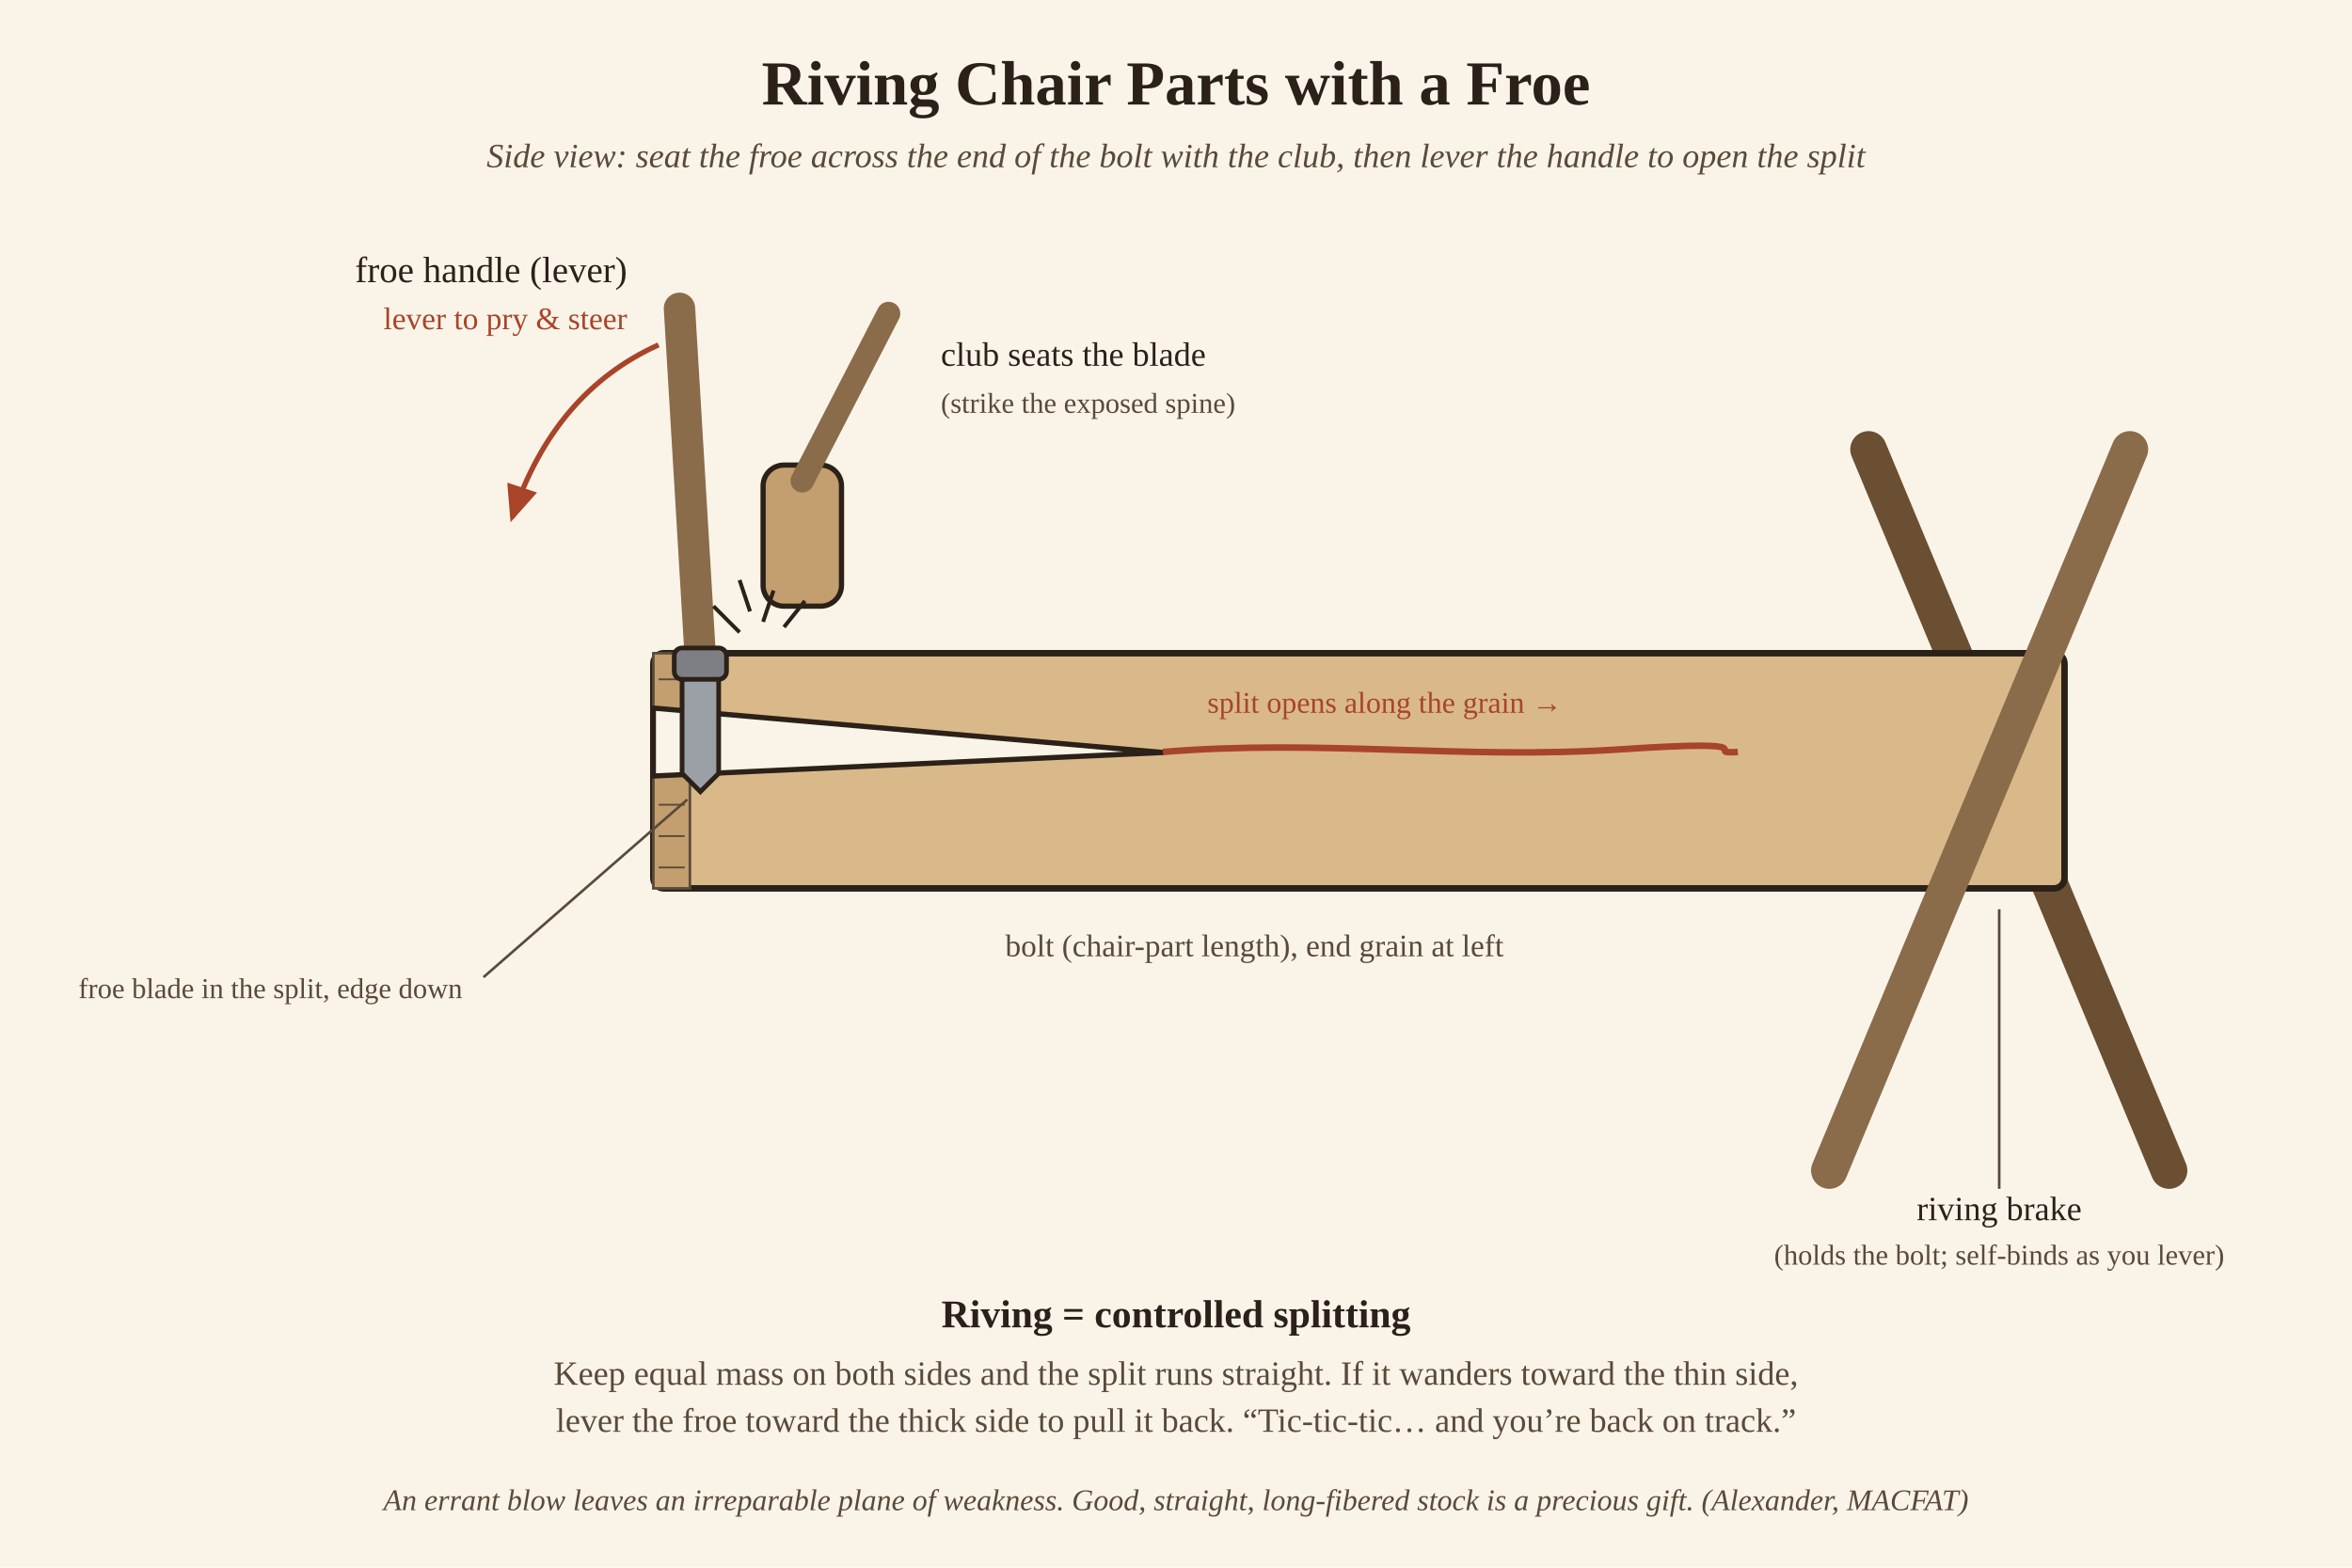
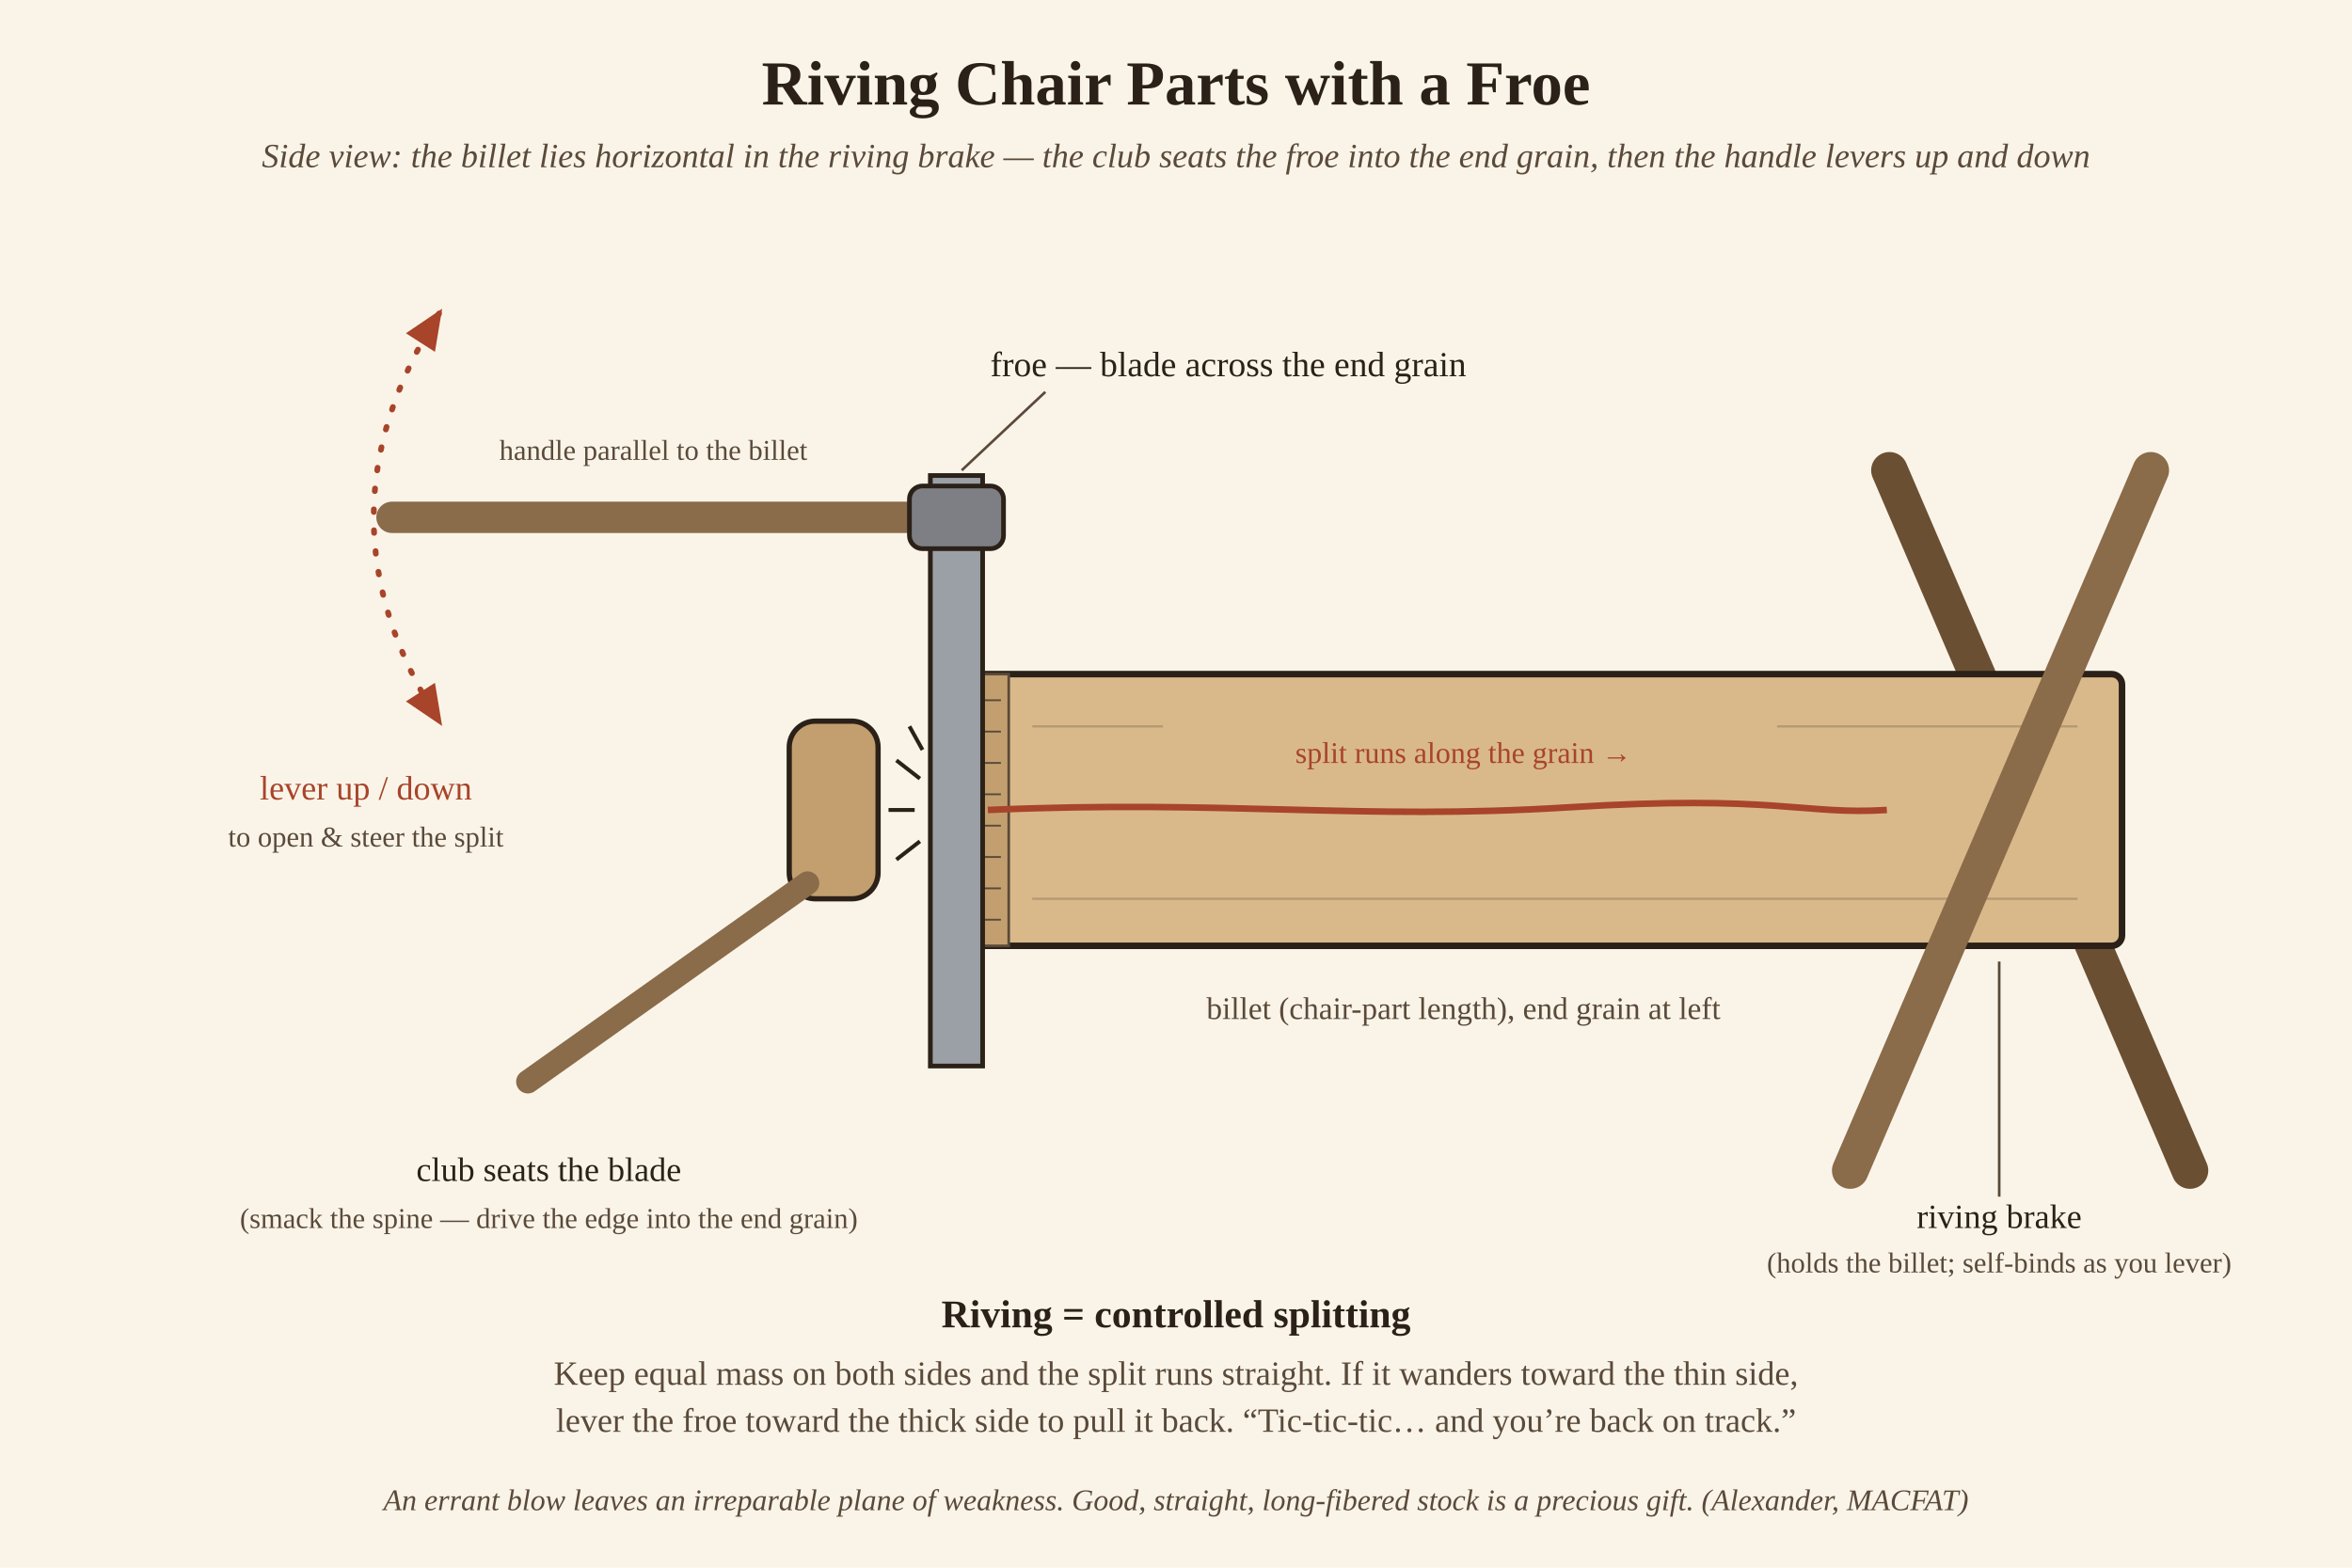
<svg xmlns="http://www.w3.org/2000/svg" viewBox="0 0 900 600" font-family="Georgia, 'Times New Roman', serif">
  <rect x="0" y="0" width="900" height="600" fill="#faf4e8" />
  <defs>
    <marker id="ah" markerWidth="10" markerHeight="10" refX="6" refY="3" orient="auto">
      <path d="M0,0 L7,3 L0,6 Z" fill="#2b2118" />
    </marker>
-     <marker id="ahr" markerWidth="9" markerHeight="9" refX="6" refY="3" orient="auto">
+     <marker id="ahr" markerWidth="9" markerHeight="9" refX="6" refY="3" orient="auto-start-reverse">
      <path d="M0,0 L7,3 L0,6 Z" fill="#a8442a" />
    </marker>
  </defs>
  <text x="450.0" y="40" text-anchor="middle" font-size="24" fill="#2b2118" font-weight="bold">Riving Chair Parts with a Froe</text>
-   <text x="450.0" y="64" text-anchor="middle" font-size="13" fill="#5a4a3a" font-style="italic">Side view: seat the froe across the end of the bolt with the club, then lever the handle to open the split</text>
-   <line x1="830" y1="448" x2="715" y2="172" stroke="#6b4f33" stroke-width="14" stroke-linecap="round" />
-   <rect x="250" y="250" width="540" height="90" rx="4" fill="#d9b98a" stroke="#2b2118" stroke-width="2.5" />
-   <rect x="250" y="250" width="14" height="90" fill="#c39f6f" stroke="#5a4a3a" stroke-width="1" />
-   <line x1="252" y1="260" x2="262" y2="260" stroke="#5a4a3a" stroke-width="0.7" />
-   <line x1="252" y1="272" x2="262" y2="272" stroke="#5a4a3a" stroke-width="0.7" />
-   <line x1="252" y1="284" x2="262" y2="284" stroke="#5a4a3a" stroke-width="0.7" />
-   <line x1="252" y1="296" x2="262" y2="296" stroke="#5a4a3a" stroke-width="0.7" />
-   <line x1="252" y1="308" x2="262" y2="308" stroke="#5a4a3a" stroke-width="0.7" />
-   <line x1="252" y1="320" x2="262" y2="320" stroke="#5a4a3a" stroke-width="0.7" />
-   <line x1="252" y1="332" x2="262" y2="332" stroke="#5a4a3a" stroke-width="0.7" />
-   <text x="480.0" y="366" text-anchor="middle" font-size="12" fill="#5a4a3a">bolt (chair-part length), end grain at left</text>
-   <line x1="700" y1="448" x2="815" y2="172" stroke="#8a6b4a" stroke-width="14" stroke-linecap="round" />
-   <text x="765" y="467" text-anchor="middle" font-size="13" fill="#2b2118">riving brake</text>
-   <text x="765" y="484" text-anchor="middle" font-size="11" fill="#5a4a3a">(holds the bolt; self-binds as you lever)</text>
-   <line x1="765" y1="455" x2="765" y2="348" stroke="#5a4a3a" stroke-width="1" />
-   <polygon points="250,271 445,288 250,297" fill="#faf4e8" stroke="#2b2118" stroke-width="2" stroke-linejoin="round" />
-   <path d="M445,287.8 C 505,282.8 560,290.8 620,286.8 S 650,288.8 665,287.8" fill="none" stroke="#a8442a" stroke-width="2.5" />
-   <text x="462" y="272.8" font-size="11.5" fill="#a8442a">split opens along the grain →</text>
-   <line x1="268" y1="252" x2="260" y2="118" stroke="#8a6b4a" stroke-width="12" stroke-linecap="round" />
-   <polygon points="261,256 275,256 275,296 268,303 261,296" fill="#9aa0a6" stroke="#2b2118" stroke-width="1.8" />
-   <rect x="258" y="248" width="20" height="12" rx="3" fill="#7d7f84" stroke="#2b2118" stroke-width="1.8" />
-   <text x="240" y="108" text-anchor="end" font-size="14" fill="#2b2118">froe handle (lever)</text>
-   <text x="240" y="126" text-anchor="end" font-size="12" fill="#a8442a">lever to pry &amp; steer</text>
-   <path d="M252,132 Q 212,150 196,198" fill="none" stroke="#a8442a" stroke-width="2" marker-end="url(#ahr)" />
-   <text x="30" y="382" font-size="11" fill="#5a4a3a">froe blade in the split, edge down</text>
-   <line x1="185" y1="374" x2="263" y2="306" stroke="#5a4a3a" stroke-width="1" />
-   <rect x="292" y="178" width="30" height="54" rx="8" fill="#c39f6f" stroke="#2b2118" stroke-width="2" />
-   <line x1="307" y1="184" x2="340" y2="120" stroke="#8a6b4a" stroke-width="9" stroke-linecap="round" />
-   <line x1="283" y1="242" x2="273" y2="232" stroke="#2b2118" stroke-width="1.5" />
-   <line x1="292" y1="238" x2="296" y2="226" stroke="#2b2118" stroke-width="1.5" />
-   <line x1="300" y1="240" x2="308" y2="230" stroke="#2b2118" stroke-width="1.5" />
-   <line x1="287" y1="234" x2="283" y2="222" stroke="#2b2118" stroke-width="1.5" />
-   <text x="360" y="140" font-size="13" fill="#2b2118">club seats the blade</text>
-   <text x="360" y="158" font-size="11" fill="#5a4a3a">(strike the exposed spine)</text>
+   <text x="450.0" y="64" text-anchor="middle" font-size="13" fill="#5a4a3a" font-style="italic">Side view: the billet lies horizontal in the riving brake — the club seats the froe into the end grain, then the handle levers up and down</text>
+   <line x1="838" y1="448" x2="723" y2="180" stroke="#6b4f33" stroke-width="14" stroke-linecap="round" />
+   <rect x="370" y="258" width="442" height="104" rx="4" fill="#d9b98a" stroke="#2b2118" stroke-width="2.5" />
+   <rect x="370" y="258" width="16" height="104" fill="#c39f6f" stroke="#5a4a3a" stroke-width="1" />
+   <line x1="373" y1="268" x2="383" y2="268" stroke="#5a4a3a" stroke-width="0.7" />
+   <line x1="373" y1="280" x2="383" y2="280" stroke="#5a4a3a" stroke-width="0.7" />
+   <line x1="373" y1="292" x2="383" y2="292" stroke="#5a4a3a" stroke-width="0.7" />
+   <line x1="373" y1="304" x2="383" y2="304" stroke="#5a4a3a" stroke-width="0.7" />
+   <line x1="373" y1="316" x2="383" y2="316" stroke="#5a4a3a" stroke-width="0.7" />
+   <line x1="373" y1="328" x2="383" y2="328" stroke="#5a4a3a" stroke-width="0.7" />
+   <line x1="373" y1="340" x2="383" y2="340" stroke="#5a4a3a" stroke-width="0.7" />
+   <line x1="373" y1="352" x2="383" y2="352" stroke="#5a4a3a" stroke-width="0.7" />
+   <line x1="395" y1="278" x2="445" y2="278" stroke="#5a4a3a" stroke-width="0.9" opacity="0.28" />
+   <line x1="680" y1="278" x2="795" y2="278" stroke="#5a4a3a" stroke-width="0.9" opacity="0.28" />
+   <line x1="395" y1="344" x2="795" y2="344" stroke="#5a4a3a" stroke-width="0.9" opacity="0.28" />
+   <text x="560" y="390" text-anchor="middle" font-size="12" fill="#5a4a3a">billet (chair-part length), end grain at left</text>
+   <path d="M378,310.0 C 470,306.0 520,314.0 600,309.0 S 690,312.0 722,310.0" fill="none" stroke="#a8442a" stroke-width="2.5" />
+   <text x="560" y="292" text-anchor="middle" font-size="11.5" fill="#a8442a">split runs along the grain →</text>
+   <rect x="356" y="182" width="20" height="226" fill="#9aa0a6" stroke="#2b2118" stroke-width="1.8" />
+   <line x1="352" y1="198" x2="150" y2="198" stroke="#8a6b4a" stroke-width="12" stroke-linecap="round" />
+   <rect x="348" y="186" width="36" height="24" rx="5" fill="#7d7f84" stroke="#2b2118" stroke-width="1.8" />
+   <text x="470" y="144" text-anchor="middle" font-size="13.5" fill="#2b2118">froe — blade across the end grain</text>
+   <line x1="400" y1="150" x2="368" y2="180" stroke="#5a4a3a" stroke-width="1" />
+   <text x="250" y="176" text-anchor="middle" font-size="11" fill="#5a4a3a">handle parallel to the billet</text>
+   <path d="M168,120 Q 118,198 168,276" fill="none" stroke="#a8442a" stroke-width="2.2" stroke-dasharray="1,7" stroke-linecap="round" marker-start="url(#ahr)" marker-end="url(#ahr)" />
+   <text x="140" y="306" text-anchor="middle" font-size="13" fill="#a8442a">lever up / down</text>
+   <text x="140" y="324" text-anchor="middle" font-size="11" fill="#5a4a3a">to open &amp; steer the split</text>
+   <rect x="302" y="276" width="34" height="68" rx="10" fill="#c39f6f" stroke="#2b2118" stroke-width="2" />
+   <line x1="309" y1="338" x2="202" y2="414" stroke="#8a6b4a" stroke-width="9" stroke-linecap="round" />
+   <line x1="352" y1="298" x2="343" y2="291" stroke="#2b2118" stroke-width="1.5" />
+   <line x1="350" y1="310" x2="340" y2="310" stroke="#2b2118" stroke-width="1.5" />
+   <line x1="352" y1="322" x2="343" y2="329" stroke="#2b2118" stroke-width="1.5" />
+   <line x1="353" y1="287" x2="348" y2="278" stroke="#2b2118" stroke-width="1.5" />
+   <text x="210" y="452" text-anchor="middle" font-size="13" fill="#2b2118">club seats the blade</text>
+   <text x="210" y="470" text-anchor="middle" font-size="11" fill="#5a4a3a">(smack the spine — drive the edge into the end grain)</text>
+   <line x1="708" y1="448" x2="823" y2="180" stroke="#8a6b4a" stroke-width="14" stroke-linecap="round" />
+   <text x="765" y="470" text-anchor="middle" font-size="13" fill="#2b2118">riving brake</text>
+   <text x="765" y="487" text-anchor="middle" font-size="11" fill="#5a4a3a">(holds the billet; self-binds as you lever)</text>
+   <line x1="765" y1="458" x2="765" y2="368" stroke="#5a4a3a" stroke-width="1" />
  <text x="450.0" y="508" text-anchor="middle" font-size="15" fill="#2b2118" font-weight="bold">Riving = controlled splitting</text>
  <text x="450.0" y="530" text-anchor="middle" font-size="13" fill="#5a4a3a">Keep equal mass on both sides and the split runs straight. If it wanders toward the thin side,</text>
  <text x="450.0" y="548" text-anchor="middle" font-size="13" fill="#5a4a3a">lever the froe toward the thick side to pull it back. “Tic-tic-tic… and you’re back on track.”</text>
  <text x="450.0" y="578" text-anchor="middle" font-size="11.5" fill="#5a4a3a" font-style="italic">An errant blow leaves an irreparable plane of weakness. Good, straight, long-fibered stock is a precious gift. (Alexander, MACFAT)</text>
</svg>
